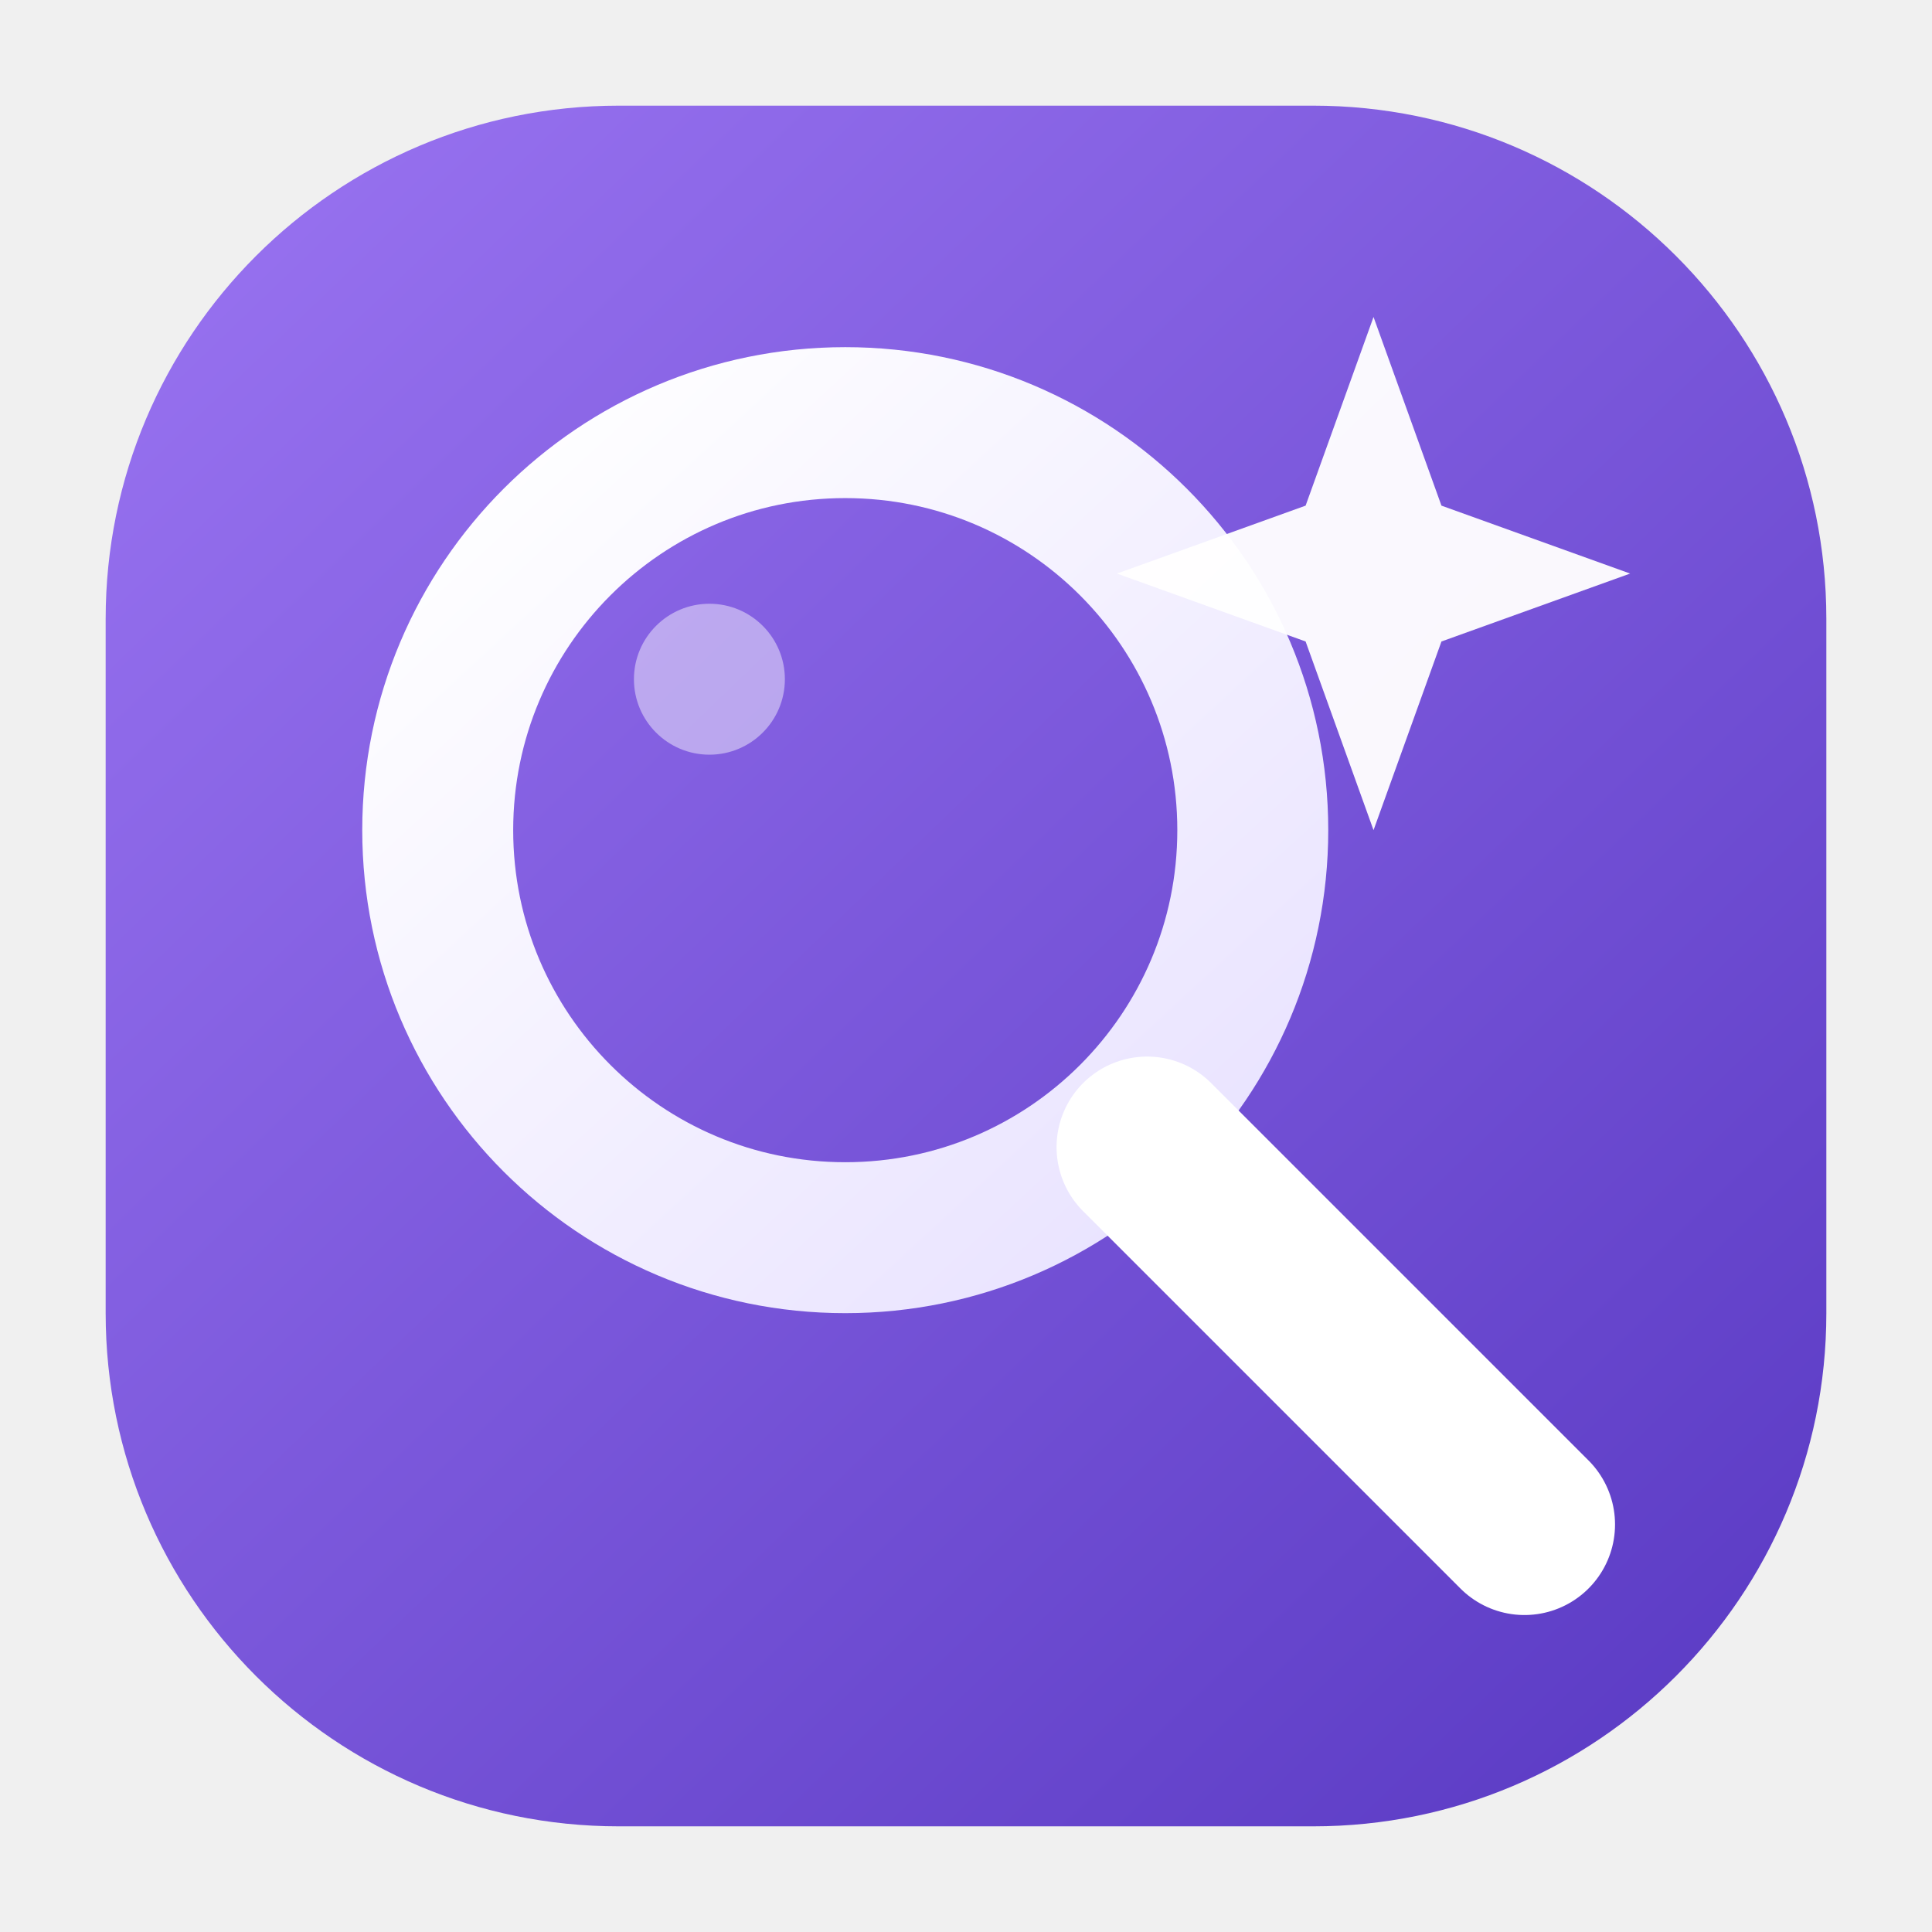
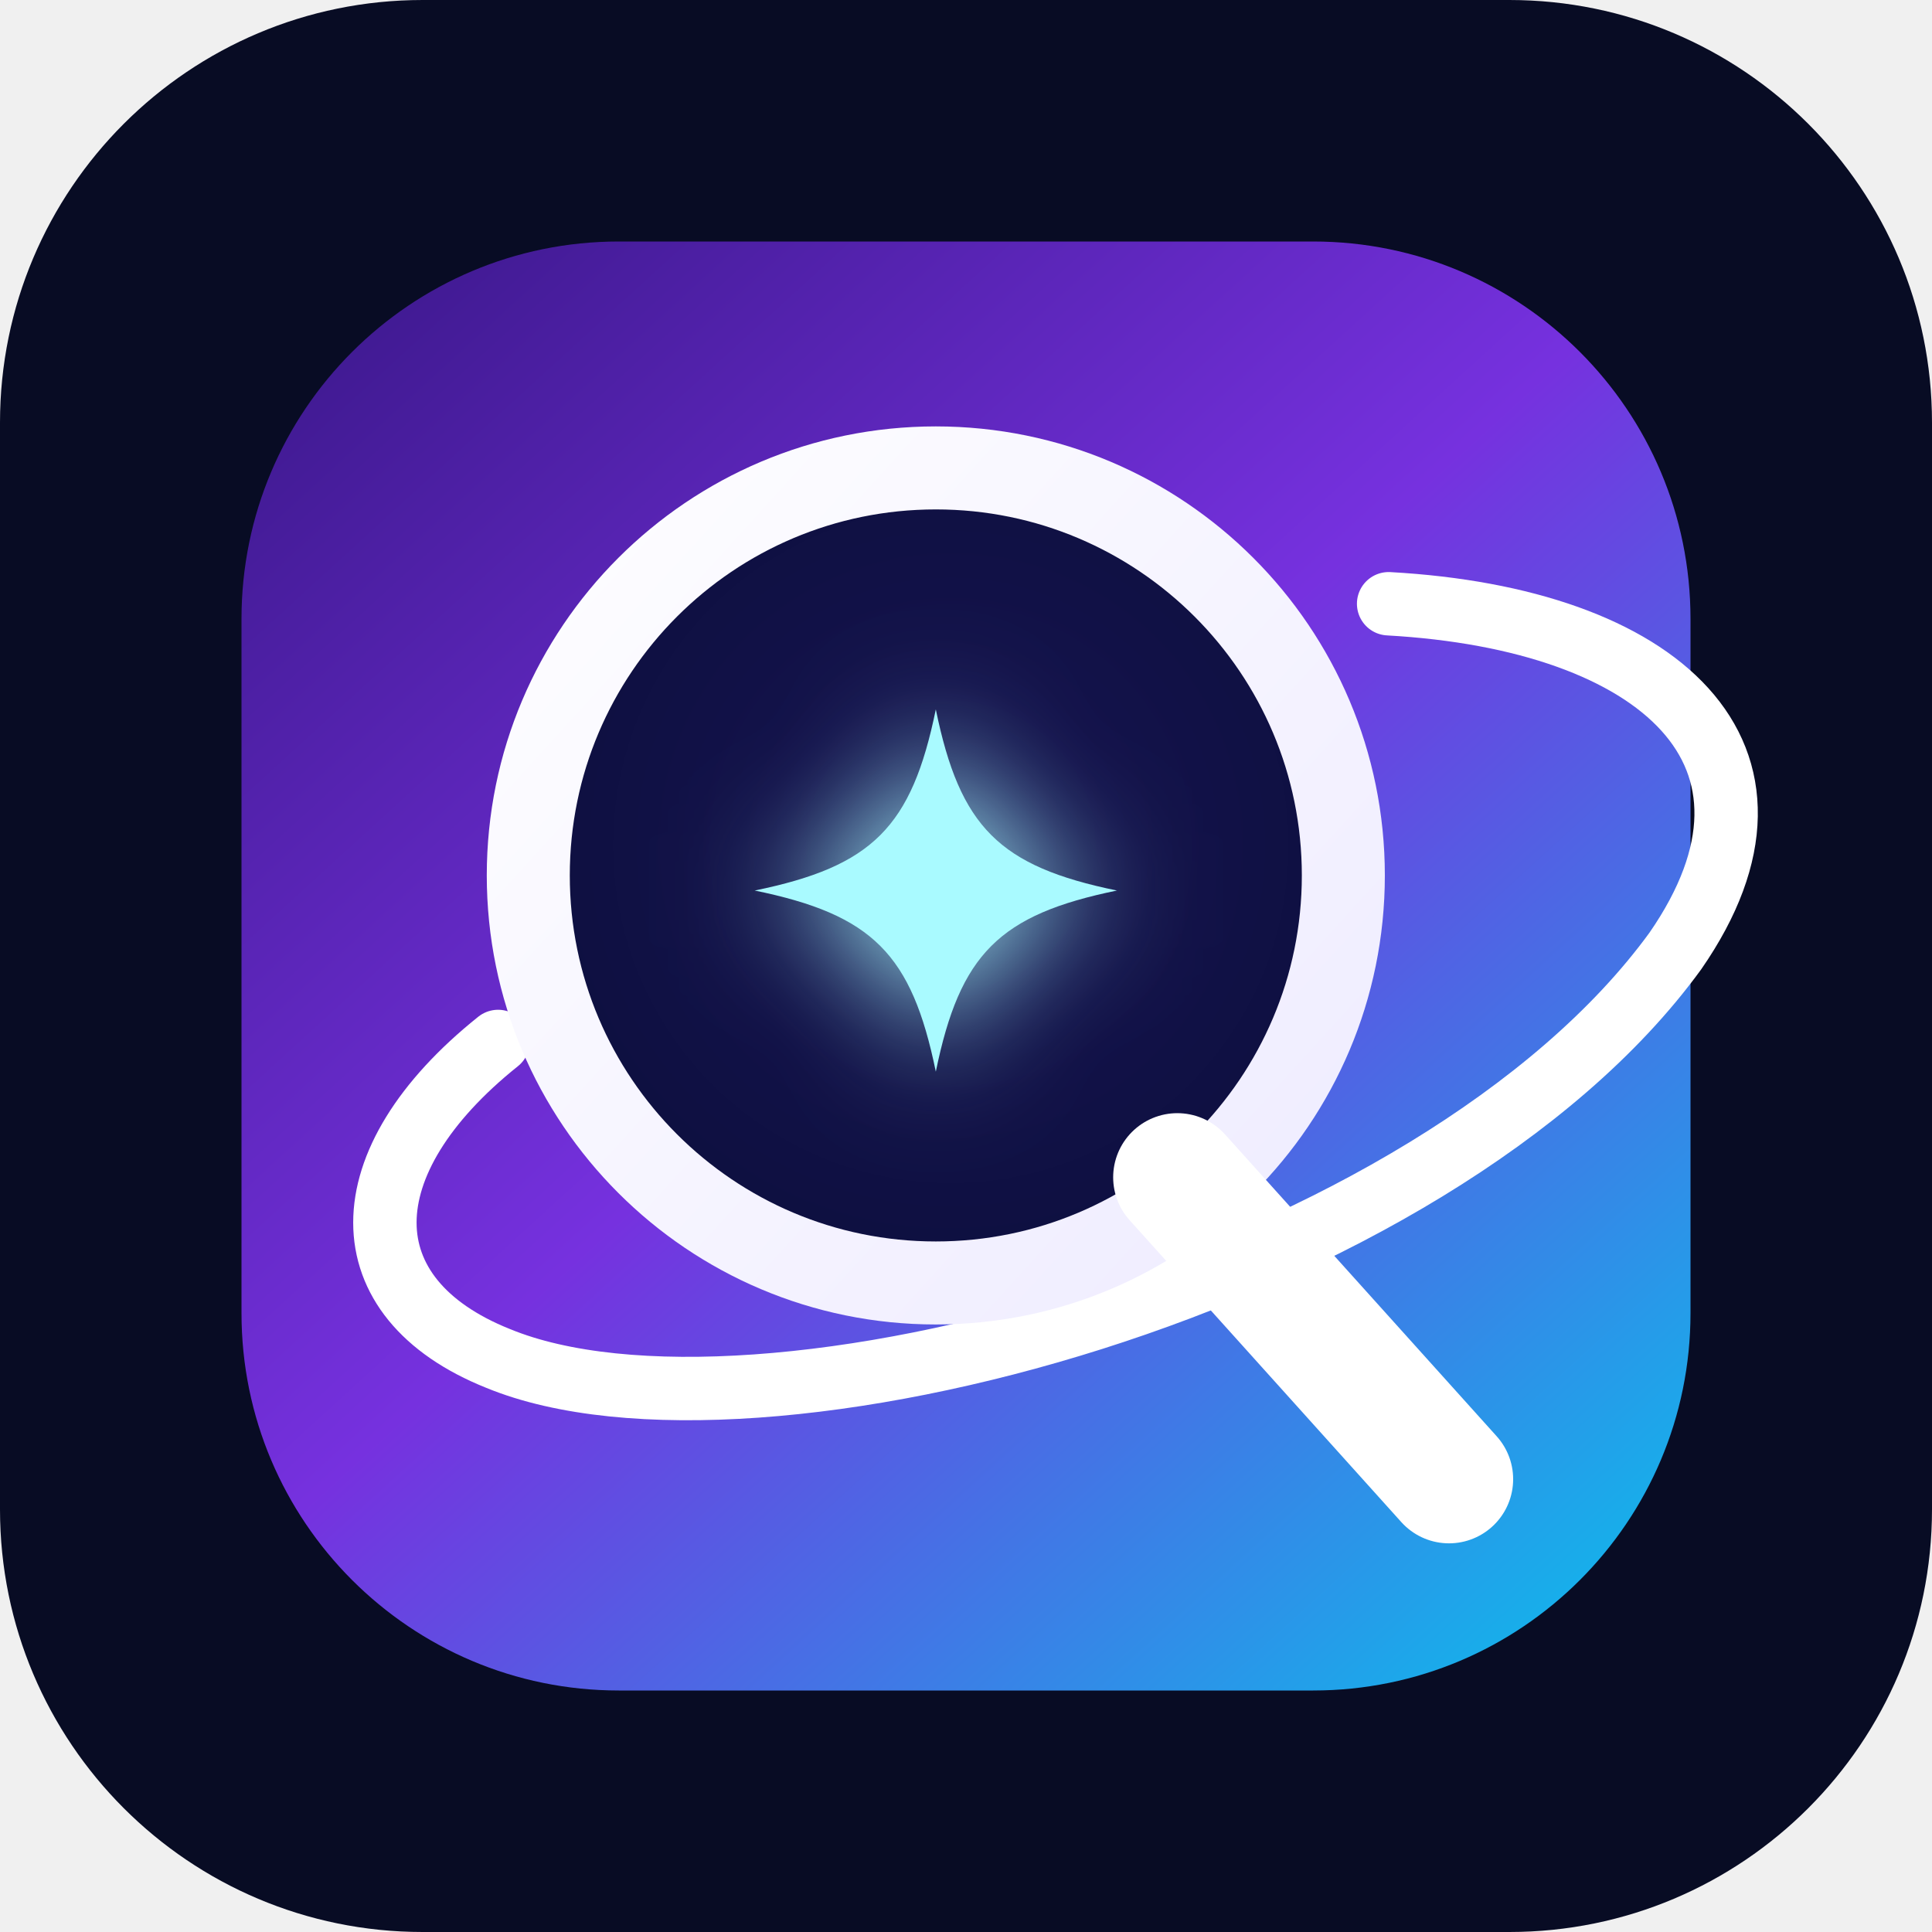
<svg xmlns="http://www.w3.org/2000/svg" viewBox="0 0 128 128" role="img" aria-label="IsaiahSearch">
  <defs>
-     <linearGradient id="isaiah-search" x1="12" y1="12" x2="112" y2="116" gradientUnits="userSpaceOnUse">
-       <stop stop-color="#9872f0" />
-       <stop offset="1" stop-color="#5c3cc5" />
+     <linearGradient id="tile" x1="16" y1="12" x2="111" y2="116" gradientUnits="userSpaceOnUse">
+       <stop stop-color="#351582" />
+       <stop offset=".48" stop-color="#7631df" />
+       <stop offset="1" stop-color="#04c8ed" />
    </linearGradient>
-     <linearGradient id="glass" x1="32" y1="28" x2="80" y2="80" gradientUnits="userSpaceOnUse">
+     <radialGradient id="lens" cx="0" cy="0" r="1" gradientTransform="matrix(0 45 -45 0 63 56)" gradientUnits="userSpaceOnUse">
+       <stop stop-color="#171452" />
+       <stop offset="1" stop-color="#080d35" />
+     </radialGradient>
+     <linearGradient id="ring" x1="29" y1="29" x2="95" y2="89" gradientUnits="userSpaceOnUse">
      <stop stop-color="#fff" />
-       <stop offset="1" stop-color="#e9e3ff" />
+       <stop offset="1" stop-color="#edeaff" />
    </linearGradient>
+     <filter id="glow" x="35" y="35" width="58" height="58" color-interpolation-filters="sRGB" filterUnits="userSpaceOnUse">
+       <feGaussianBlur stdDeviation="4" result="blur" />
+       <feMerge>
+         <feMergeNode in="blur" />
+         <feMergeNode in="SourceGraphic" />
+       </feMerge>
+     </filter>
  </defs>
-   <rect x="7" y="7" width="114" height="114" rx="34" fill="url(#isaiah-search)" />
-   <circle cx="56" cy="55" r="27" fill="none" stroke="url(#glass)" stroke-width="10" />
-   <path d="m76 76 25 25" fill="none" stroke="#fff" stroke-width="12" stroke-linecap="round" />
-   <path d="m91 21 4.5 12.5L108 38l-12.5 4.5L91 55l-4.5-12.5L74 38l12.5-4.5L91 21Z" fill="#fff" opacity=".96" />
-   <circle cx="47" cy="45" r="5" fill="#fff" opacity=".45" />
+   <rect width="128" height="128" rx="28" fill="#080c24" />
+   <rect x="16" y="16" width="96" height="96" rx="25" fill="url(#tile)" />
+   <path d="M33 69c-10 8-10 17 0 21 17 7 62-5 78-27 9-13-1-22-19-23" fill="none" stroke="#fff" stroke-width="4.2" stroke-linecap="round" />
+   <circle cx="62" cy="58" r="27" fill="url(#lens)" stroke="url(#ring)" stroke-width="5.5" />
+   <path d="m78 78 18 20" fill="none" stroke="#fff" stroke-width="8.5" stroke-linecap="round" />
+   <path d="M62 47c1.6 7.8 4.2 10.4 12 12-7.8 1.6-10.4 4.2-12 12-1.6-7.8-4.2-10.4-12-12 7.8-1.6 10.4-4.2 12-12Z" fill="#a9faff" filter="url(#glow)" />
</svg>
